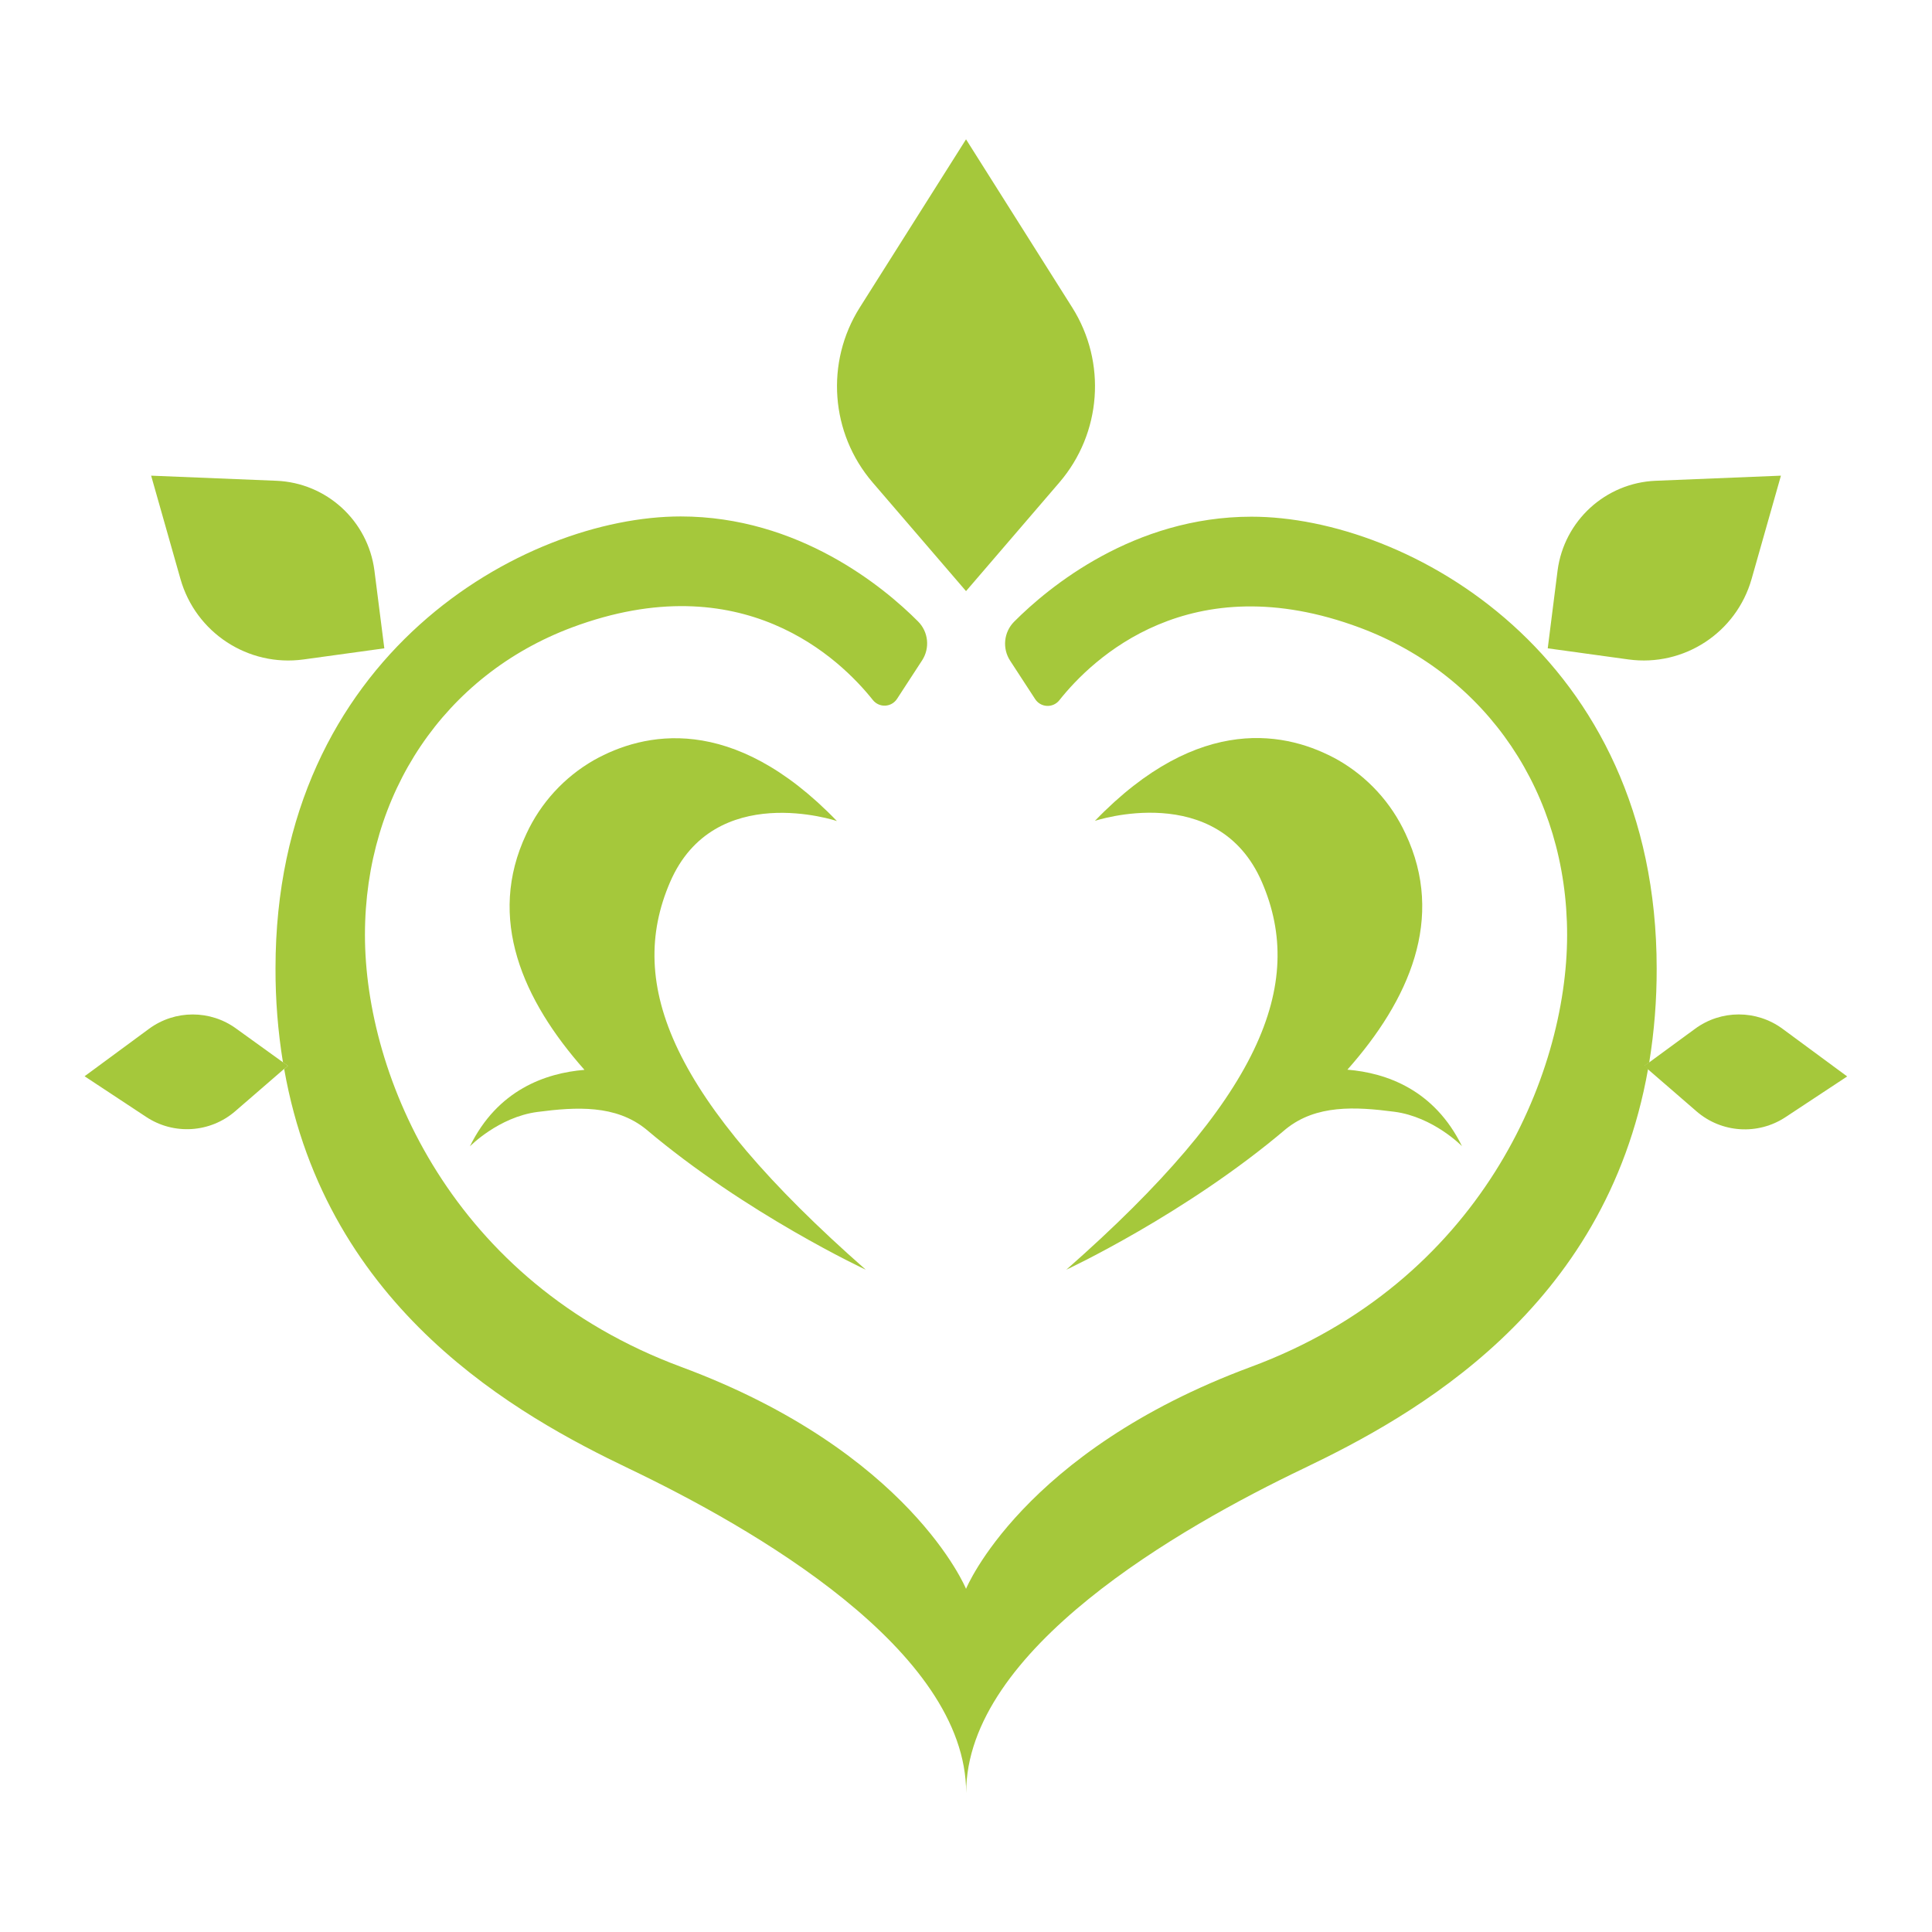
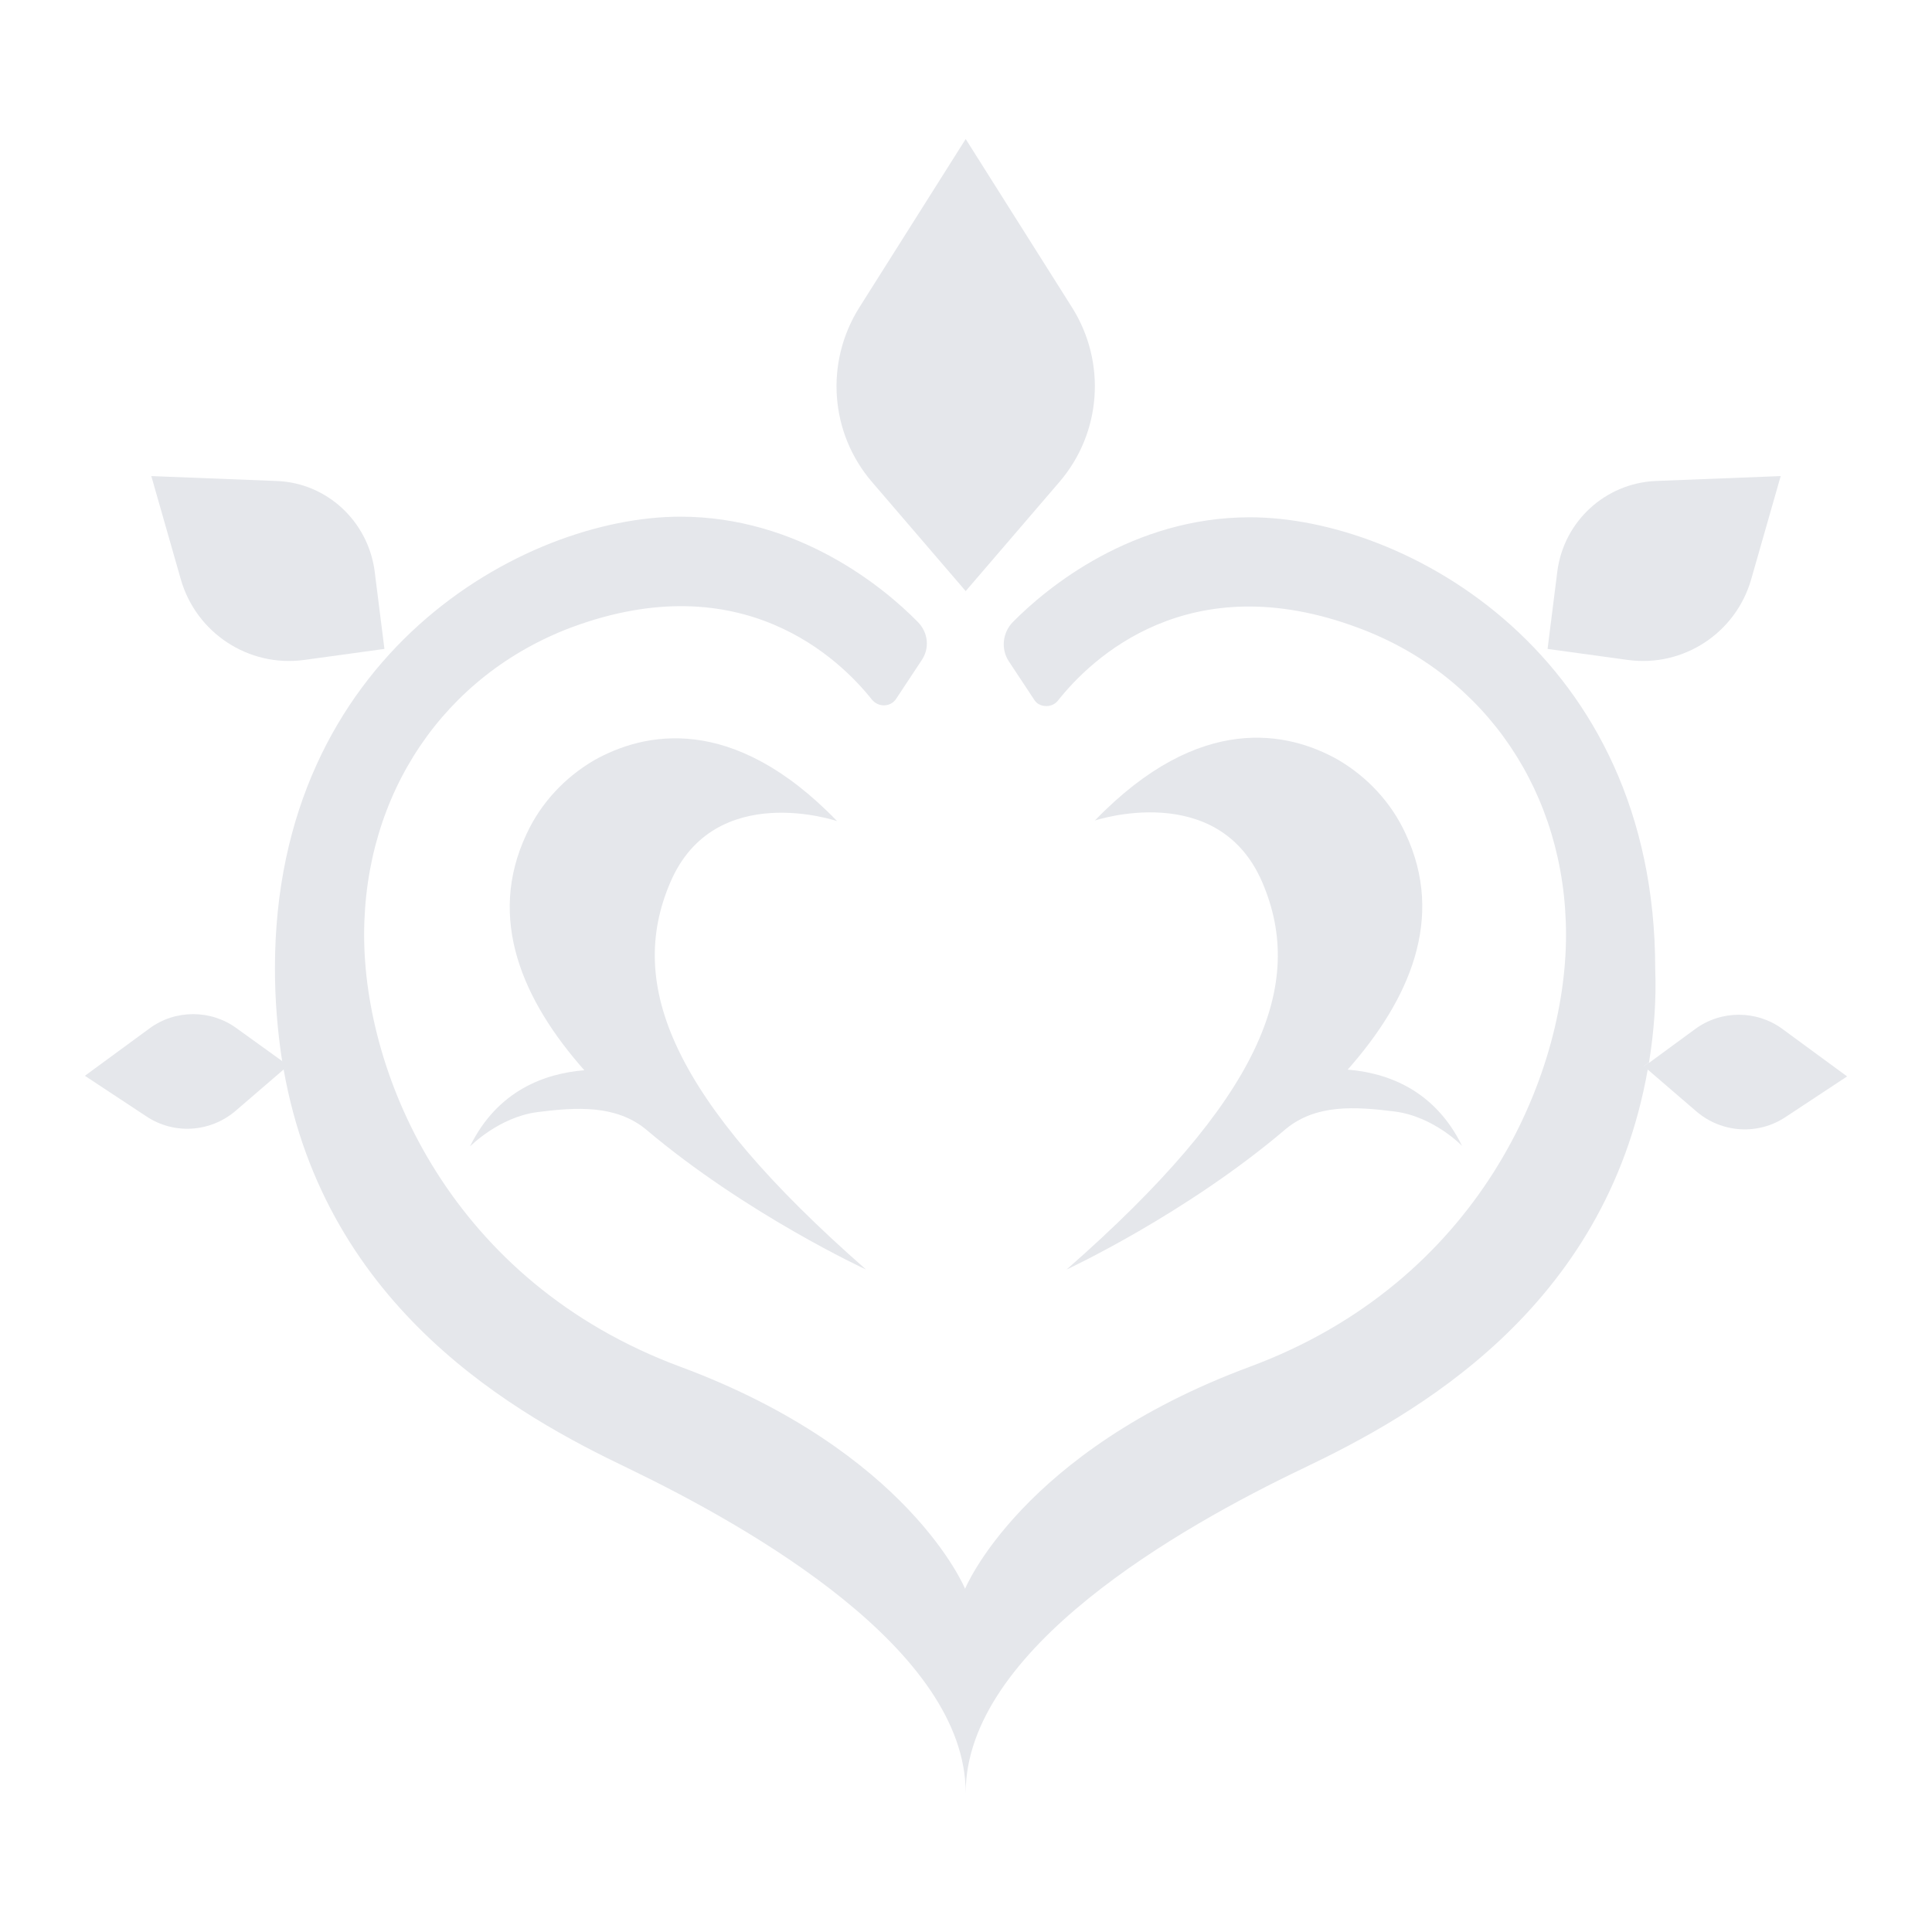
- <svg xmlns="http://www.w3.org/2000/svg" viewBox="0 0 314.09 314.09">
-   <defs>
-     <style>.cls-1{fill:#a5c83b;}.cls-2{fill:none;}</style>
-   </defs>
-   <g id="Livello_2" data-name="Livello 2">
-     <g id="Livello_10" data-name="Livello 10">
-       <path class="cls-1" d="M172.23,78.43,157.05,96.1,141.86,78.43A24,24,0,0,1,139.77,50l17.28-27.35L174.32,50A24,24,0,0,1,172.23,78.43Z" />
-       <path class="cls-1" d="M268.12,172.71l-.78.57.59.51c-6.93,39.22-38.21,56.42-56,64.94-20.11,9.62-54.86,29.44-54.86,52.75,0-23.31-34.76-43.13-54.87-52.75-17.8-8.52-49.08-25.72-56-64.93l.6-.52L46,172.7a93.47,93.47,0,0,1-1.21-15.29c0-51,40.52-73.45,65.87-73.45,19.14,0,33,11.45,38.59,17.07a5.05,5.05,0,0,1,.65,6.34l-4.07,6.25a2.42,2.42,0,0,1-3.93.18C136.59,107.14,120.7,91.66,93,102,72.29,109.75,59.33,129,59.33,152s14.21,56.43,51.41,70.22,46.31,36.08,46.31,36.08,9.11-22.29,46.31-36.08S254.77,175,254.77,152s-13-42.21-33.65-49.94c-27.72-10.36-43.62,5.12-48.9,11.78a2.42,2.42,0,0,1-3.93-.18l-4.07-6.25a5.07,5.07,0,0,1,.65-6.34C170.51,95.41,184.33,84,203.46,84c25.36,0,65.87,22.44,65.87,73.45A93.51,93.51,0,0,1,268.12,172.71Z" />
-       <path class="cls-1" d="M46.76,173.28l-.6.52c-.07-.36-.14-.73-.19-1.1Z" />
-       <path class="cls-1" d="M140.75,206.42c-31.67-27.84-39-46.35-31.82-63s27.13-9.94,27.13-9.94c-17.07-17.7-31.49-14.39-39.49-9.91a26.73,26.73,0,0,0-11,12c-6.5,13.75-.57,27.06,9.45,38.36-6.32.52-14.13,3.24-18.63,12.44,0,0,4.65-4.77,11-5.6s12.7-1.17,17.62,2.8h0C121.32,197.37,140.75,206.42,140.75,206.42Z" />
-       <path class="cls-1" d="M60.87,92.75A16.77,16.77,0,0,0,44.93,78.16l-20.36-.83,4.77,16.8a18.22,18.22,0,0,0,20,13.08l13.14-1.81Z" />
-       <path class="cls-1" d="M46.76,173.28l-.6.52-7.89,6.83a12,12,0,0,1-14.52.94l-10-6.6,10.47-7.71a12,12,0,0,1,14.23,0L46,172.7Z" />
-       <path class="cls-1" d="M268.12,172.71c-.05.36-.12.72-.19,1.08l-.59-.51Z" />
-       <path class="cls-1" d="M173.35,206.42c31.66-27.84,39-46.35,31.81-63S178,133.45,178,133.45c17.07-17.7,31.49-14.39,39.5-9.91a26.73,26.73,0,0,1,11,12c6.49,13.75.57,27.06-9.45,38.36,6.32.52,14.12,3.24,18.63,12.44,0,0-4.65-4.77-11-5.6s-12.7-1.17-17.62,2.8h0C192.78,197.37,173.35,206.42,173.35,206.42Z" />
-       <path class="cls-1" d="M253.22,92.75a16.79,16.79,0,0,1,15.94-14.59l20.37-.83-4.77,16.8a18.24,18.24,0,0,1-20,13.08l-13.14-1.81Z" />
-       <path class="cls-1" d="M300.3,175l-10,6.6a12,12,0,0,1-14.51-.94l-7.9-6.84-.59-.51.78-.57,7.48-5.48a12,12,0,0,1,14.24,0Z" />
-       <rect class="cls-2" width="314.09" height="314.09" />
+ <svg xmlns="http://www.w3.org/2000/svg" version="1.1" id="Capa_1" x="0px" y="0px" viewBox="0 0 314.1 314.1" style="enable-background:new 0 0 314.1 314.1;" xml:space="preserve">
+   <style type="text/css">
+ 	.st0{fill:#E5E7EB;}
+ 	.st1{fill:none;}
+ </style>
+   <g id="Livello_2">
+     <g id="Livello_10">
+       <path class="st0" d="M172.2,78.4l-15.2,17.7l-15.2-17.7c-6.9-8-7.7-19.5-2.1-28.4l17.3-27.4L174.3,50    C179.9,58.9,179.1,70.4,172.2,78.4z" />
+       <path class="st0" d="M268.1,172.7l-0.8,0.6l0.6,0.5c-6.9,39.2-38.2,56.4-56,64.9c-20.1,9.6-54.9,29.4-54.9,52.8    c0-23.3-34.8-43.1-54.9-52.8c-17.8-8.5-49.1-25.7-56-64.9l0.6-0.5l-0.8-0.6c-0.8-5.1-1.2-10.2-1.2-15.3c0-51,40.5-73.4,65.9-73.4    c19.1,0,33,11.4,38.6,17.1c1.7,1.7,2,4.3,0.6,6.3l-4.1,6.2c-0.7,1.1-2.2,1.4-3.3,0.7c-0.2-0.1-0.4-0.3-0.6-0.5    c-5.3-6.7-21.2-22.1-48.9-11.8c-20.7,7.8-33.7,27-33.7,50s14.2,56.4,51.4,70.2s46.3,36.1,46.3,36.1s9.1-22.3,46.3-36.1    s51.4-47.2,51.4-70.2s-13-42.2-33.7-49.9c-27.7-10.4-43.6,5.1-48.9,11.8c-0.8,1-2.3,1.2-3.4,0.4c-0.2-0.2-0.4-0.4-0.5-0.6    l-4.1-6.2c-1.3-2-1-4.6,0.6-6.3c5.6-5.7,19.5-17.1,38.6-17.1c25.4,0,65.9,22.4,65.9,73.4C269.3,162.6,268.9,167.7,268.1,172.7z" />
+       <path class="st0" d="M46.8,173.3l-0.6,0.5c-0.1-0.4-0.1-0.7-0.2-1.1L46.8,173.3z" />
+       <path class="st0" d="M140.8,206.4c-31.7-27.8-39-46.3-31.8-63s27.1-9.9,27.1-9.9c-17.1-17.7-31.5-14.4-39.5-9.9    c-4.8,2.8-8.7,7-11,12c-6.5,13.8-0.6,27.1,9.4,38.4c-6.3,0.5-14.1,3.2-18.6,12.4c0,0,4.7-4.8,11-5.6s12.7-1.2,17.6,2.8l0,0    C121.3,197.4,140.8,206.4,140.8,206.4z" />
+       <path class="st0" d="M60.9,92.8c-1.1-8.1-7.8-14.3-15.9-14.6l-20.4-0.8l4.8,16.8c2.5,8.7,11,14.3,20,13.1l13.1-1.8L60.9,92.8z" />
+       <path class="st0" d="M46.8,173.3l-0.6,0.5l-7.9,6.8c-4.1,3.5-10,3.9-14.5,0.9l-10-6.6l10.5-7.7c4.2-3.1,10-3.1,14.2,0l7.5,5.4    L46.8,173.3z" />
+       <path class="st0" d="M268.1,172.7c0,0.4-0.1,0.7-0.2,1.1l-0.6-0.5L268.1,172.7z" />
+       <path class="st0" d="M173.4,206.4c31.7-27.8,39-46.3,31.8-63s-27.2-10-27.2-10c17.1-17.7,31.5-14.4,39.5-9.9c4.8,2.8,8.7,7,11,12    c6.5,13.8,0.6,27.1-9.4,38.4c6.3,0.5,14.1,3.2,18.6,12.4c0,0-4.6-4.8-11-5.6s-12.7-1.2-17.6,2.8l0,0    C192.8,197.4,173.4,206.4,173.4,206.4z" />
+       <path class="st0" d="M253.2,92.8c1.1-8.1,7.8-14.2,15.9-14.6l20.4-0.8l-4.8,16.8c-2.5,8.7-11,14.3-20,13.1l-13.1-1.8L253.2,92.8z" />
+       <path class="st0" d="M300.3,175l-10,6.6c-4.5,3-10.4,2.6-14.5-0.9l-7.9-6.8l-0.6-0.5l0.8-0.6l7.5-5.5c4.2-3.1,10-3.1,14.2,0    L300.3,175z" />
+       <rect y="0" class="st1" width="314.1" height="314.1" />
    </g>
  </g>
</svg>
